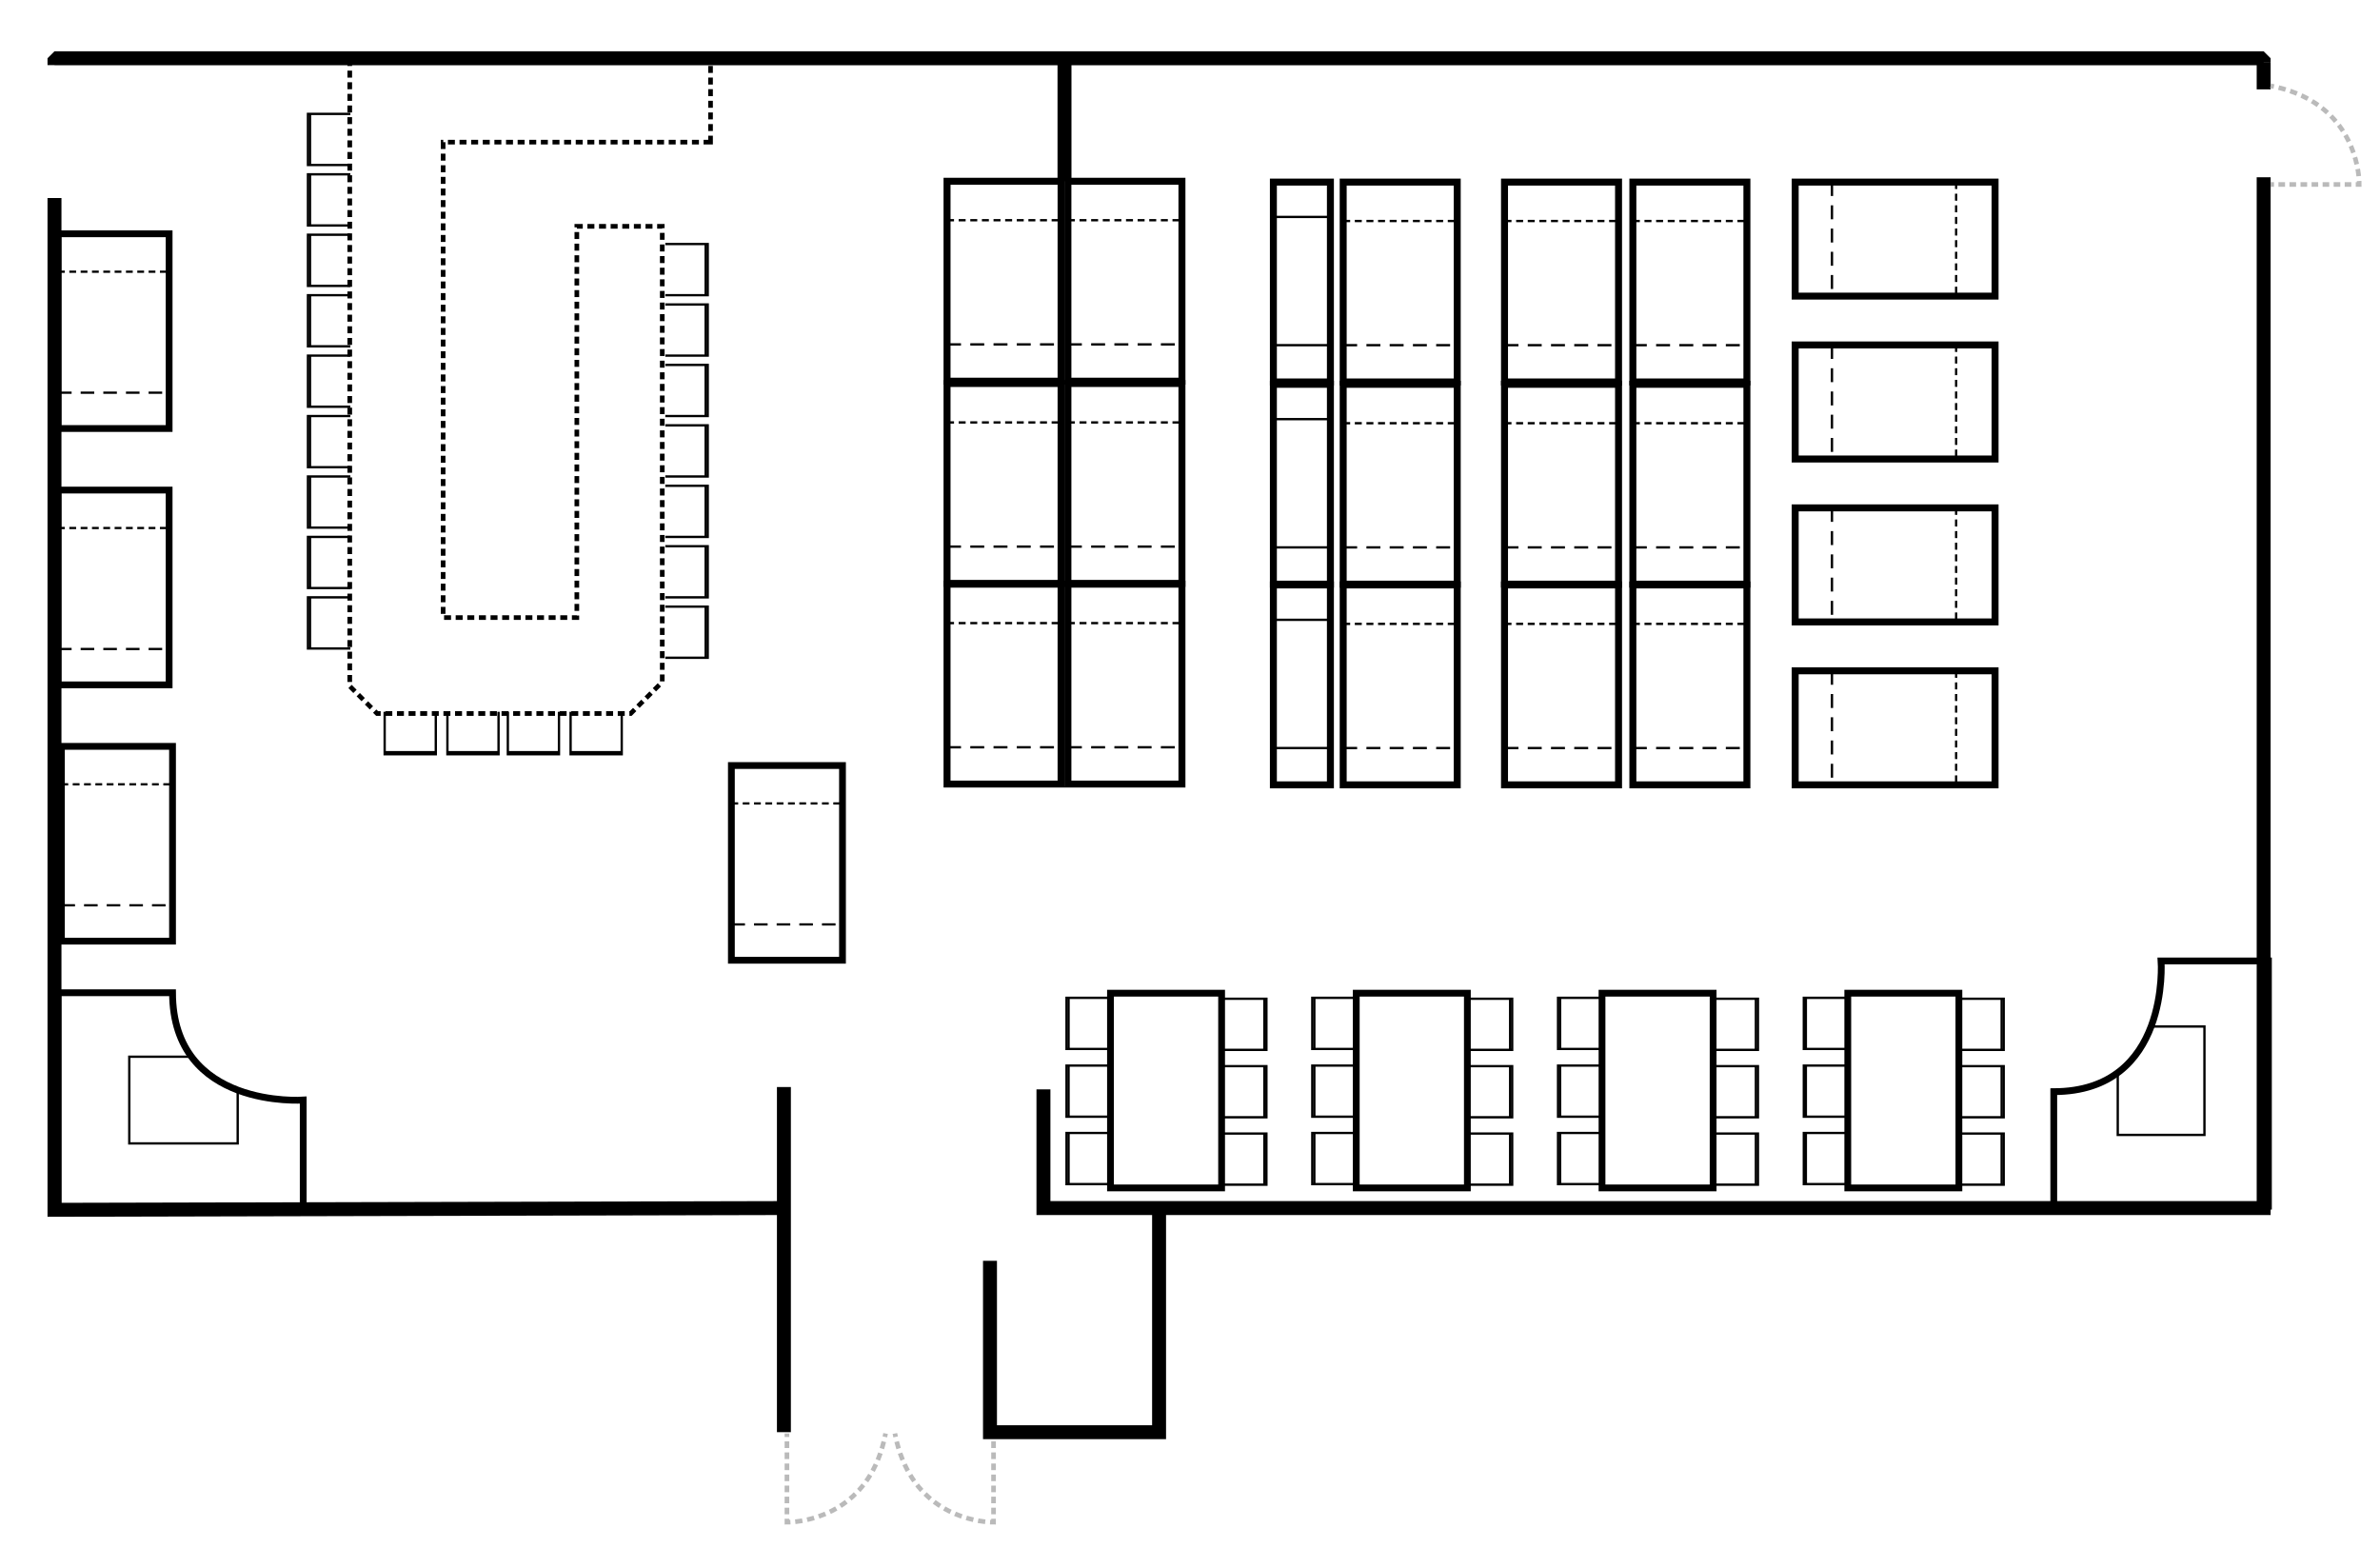
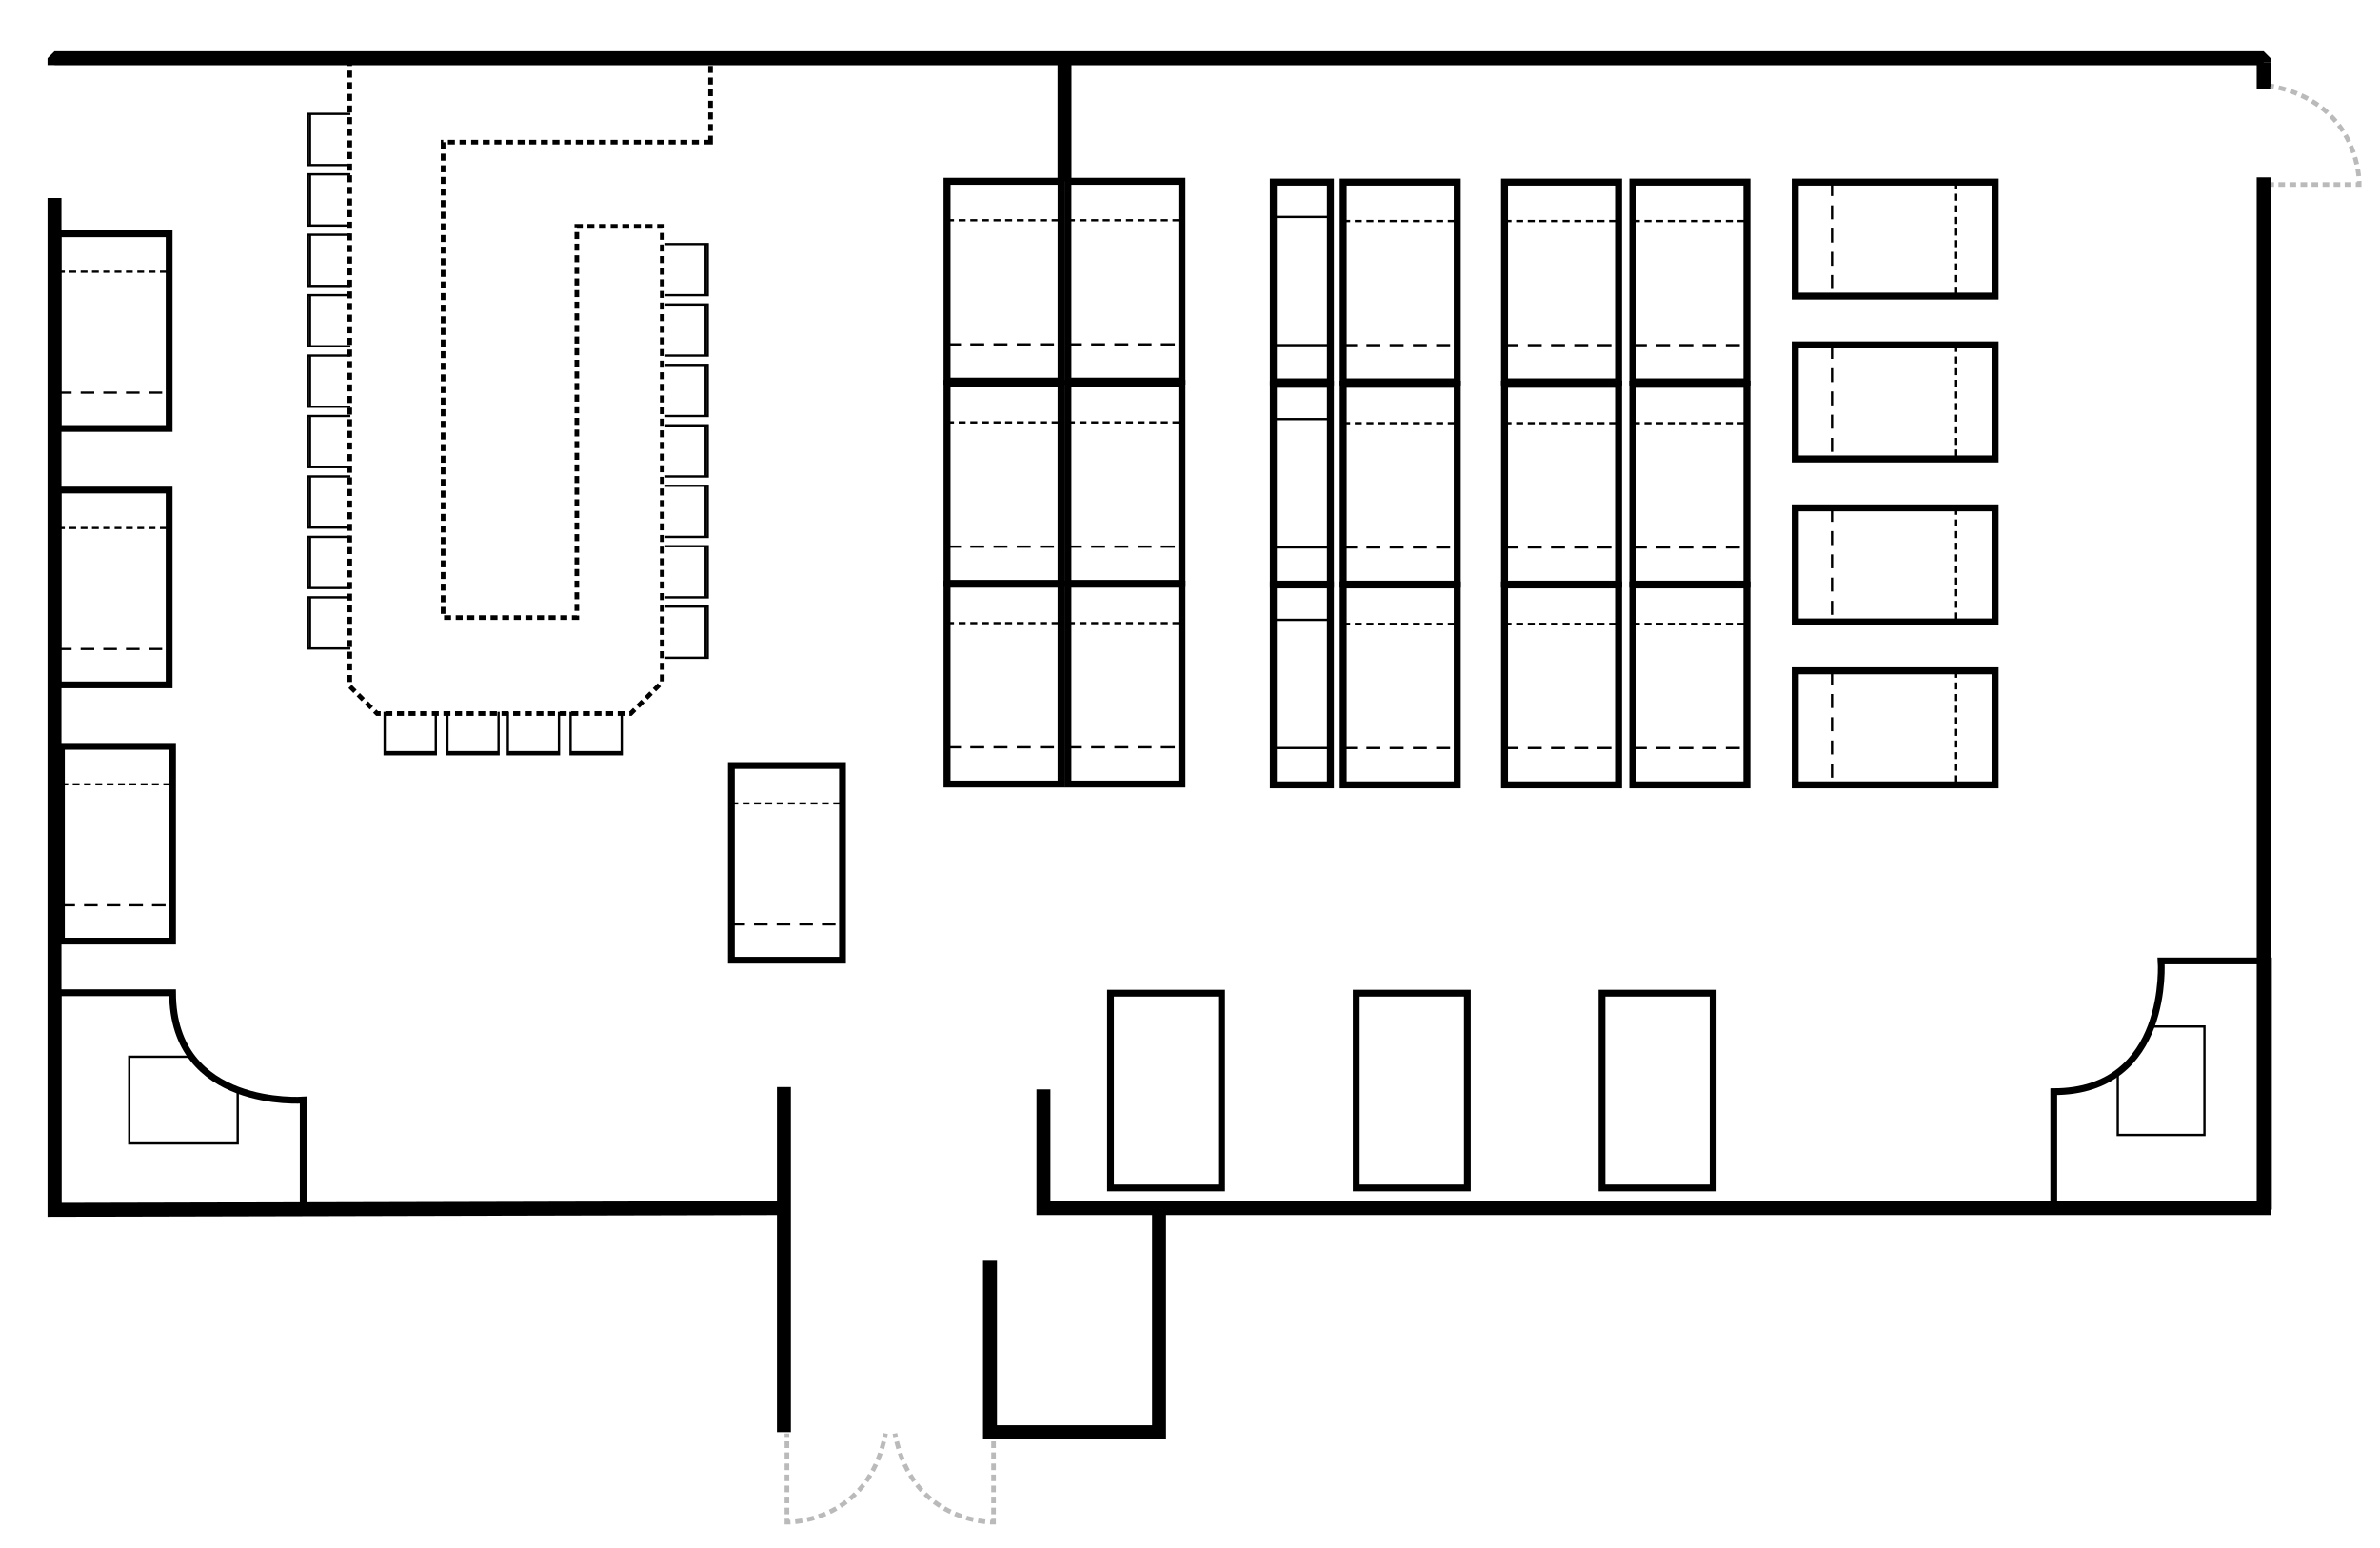
<svg xmlns="http://www.w3.org/2000/svg" xmlns:xlink="http://www.w3.org/1999/xlink" version="1.1" id="Layer_1" x="0px" y="0px" width="1024px" height="666px" viewBox="0 0 1024 666" enable-background="new 0 0 1024 666" xml:space="preserve">
  <symbol id="Bar_Shape" viewBox="-78.615 -141.491 157.229 282.982">
    <polygon id="Bar_Path_2_" fill="none" stroke="#000000" stroke-width="2" stroke-miterlimit="10" stroke-dasharray="3,2" points="   77.614,105.334 -37.441,105.334 -37.441,-99.21 15.824,-99.21 20.085,-99.21 20.085,69.114 56.839,69.114 56.839,-126.906    43.256,-140.491 -65.853,-140.491 -77.615,-128.732 -77.615,140.491 77.614,140.491  " />
  </symbol>
  <symbol id="Booth" viewBox="-26.033 -44.5 52.066 89">
    <polygon fill="none" stroke="#000000" stroke-width="3" stroke-miterlimit="10" points="-24.533,43 -24.533,-43 24.533,-43    24.533,43  " />
    <line fill="none" stroke="#000000" stroke-miterlimit="10" stroke-dasharray="3,2" x1="-24.533" y1="26.25" x2="24.533" y2="26.25" />
    <line fill="none" stroke="#000000" stroke-miterlimit="10" stroke-dasharray="6,4" x1="-24.533" y1="-27.174" x2="24.533" y2="-27.174" />
  </symbol>
  <symbol id="Booth_-_2_Top" viewBox="-13.768 -44.5 27.536 89">
    <polygon fill="none" stroke="#000000" stroke-width="3" stroke-miterlimit="10" points="-12.268,43 -12.268,-43 12.268,-43    12.268,43  " />
    <line fill="none" stroke="#000000" stroke-miterlimit="10" x1="-12.268" y1="28" x2="12.268" y2="28" />
    <line fill="none" stroke="#000000" stroke-miterlimit="10" x1="-12.268" y1="-27.174" x2="12.268" y2="-27.174" />
  </symbol>
  <symbol id="Border" viewBox="-478.25 -298.561 956.5 597.121">
-     <g id="Border_Group_3_">
+     <g id="Border_Group_2_">
      <polyline fill="none" stroke="#000000" stroke-width="6" stroke-miterlimit="10" points="0,-199.127 0,-295.561 -72.75,-295.559     -72.75,-221.814   " />
      <polyline fill="none" stroke="#000000" stroke-width="6" stroke-miterlimit="10" points="475.25,244.348 475.25,-199.127     -52.75,-199.127 -49.75,-199.127 -49.75,-148.064   " />
      <line fill="none" stroke="#000000" stroke-width="6" stroke-miterlimit="10" x1="475.25" y1="293.936" x2="475.25" y2="282.186" />
      <polyline fill="none" stroke="#000000" stroke-width="6" stroke-linejoin="bevel" stroke-miterlimit="10" points="    -475.25,292.602 -475.25,295.561 475.25,295.561 475.25,293.936   " />
      <path fill="none" stroke="#000000" stroke-width="6" stroke-miterlimit="10" d="M-475.25,291.52" />
-       <polyline id="Border_Left_Corner_3_" fill="none" stroke="#000000" stroke-width="6" stroke-miterlimit="10" points="    -161.417,-147.064 -161.417,-199.189 -161.417,-199.127 -161.417,-295.559 -161.417,-199.127 -475.25,-199.877 -475.25,235.436       " />
+       <polyline id="Border_Left_Corner_2_" fill="none" stroke="#000000" stroke-width="6" stroke-miterlimit="10" points="    -161.417,-147.064 -161.417,-199.189 -161.417,-199.127 -161.417,-295.559 -161.417,-199.127 -475.25,-199.877 -475.25,235.436       " />
    </g>
  </symbol>
-   <symbol id="Corner_Booth" viewBox="-54.211 -47.64 108.423 95.279">
-     <path fill="none" stroke="#000000" stroke-width="2.923" stroke-miterlimit="10" d="M-52.75,46.178v-92.355h105.5v46.177   c0,0-56.13-4.049-56.232,46.179H-52.75z" />
+   <symbol id="Corner_Booth" viewBox="-54.211 -47.639 108.423 95.278">
+     <path fill="none" stroke="#000000" stroke-width="2.923" stroke-miterlimit="10" d="M-52.75,46.176v-92.354h105.5v46.177   c0,0-56.13-4.049-56.232,46.179L-52.75,46.176L-52.75,46.176z" />
    <g>
-       <polyline fill="none" stroke="#000000" stroke-miterlimit="10" points="4.92,18.648 -22.09,18.648 -22.09,-18.65 24.557,-18.65     24.557,5.152   " />
+       <polyline fill="none" stroke="#000000" stroke-miterlimit="10" points="4.92,18.646 -22.09,18.646 -22.09,-18.652 24.557,-18.652     24.557,5.15   " />
    </g>
  </symbol>
-   <symbol id="Divider" viewBox="-3 -26.187 6 52.374">
+   <symbol id="Divider" viewBox="-3 -26.188 6 52.377">
    <line fill="none" stroke="#000000" stroke-width="6" stroke-miterlimit="10" x1="0" y1="-26.188" x2="0" y2="26.188" />
  </symbol>
-   <symbol id="Door" viewBox="-22.209 -19.682 44.419 39.364">
+   <symbol id="Door" viewBox="-22.209 -19.682 44.419 39.365">
    <g>
      <g>
        <path fill="none" stroke="#BABABA" stroke-width="2" stroke-miterlimit="10" d="M21.228,19.494     c-0.095-0.496-0.194-0.986-0.298-1.471" />
-         <path fill="none" stroke="#BABABA" stroke-width="2" stroke-miterlimit="10" stroke-dasharray="3.112,2.075" d="M20.463,16.002     c-7.328-29.526-31.282-33.93-39.146-34.573" />
-         <path fill="none" stroke="#BABABA" stroke-width="2" stroke-miterlimit="10" d="M-19.713-18.643     c-0.957-0.052-1.496-0.037-1.496-0.037v1.5" />
+         <path fill="none" stroke="#BABABA" stroke-width="2" stroke-miterlimit="10" stroke-dasharray="3.112,2.075" d="M20.461,16.002     c-7.328-29.526-31.282-33.93-39.146-34.573" />
+         <path fill="none" stroke="#BABABA" stroke-width="2" stroke-miterlimit="10" d="M-19.713-18.643     c-0.957-0.054-1.496-0.037-1.496-0.037v1.5" />
        <line fill="none" stroke="#BABABA" stroke-width="2" stroke-miterlimit="10" stroke-dasharray="2.852,1.901" x1="-21.209" y1="-15.278" x2="-21.209" y2="17.044" />
        <line fill="none" stroke="#BABABA" stroke-width="2" stroke-miterlimit="10" x1="-21.209" y1="17.994" x2="-21.209" y2="19.494" />
      </g>
    </g>
  </symbol>
-   <symbol id="Table_-_6_Top" viewBox="-43.5 -43.358 87 86.717">
-     <polygon fill="none" stroke="#000000" stroke-width="2.923" stroke-miterlimit="10" points="-24.084,41.896 -24.083,-41.896    23.723,-41.896 23.723,41.896  " />
-     <g id="New_Symbol_4_">
-       <use xlink:href="#Table_Chair" width="18.75" height="23" x="-9.375" y="-11.5" transform="matrix(1 0 0 1 34.125 -0.5)" overflow="visible" />
-       <use xlink:href="#Table_Chair" width="18.75" height="23" x="-9.375" y="-11.5" transform="matrix(1 0 0 1 34.125 -29.5)" overflow="visible" />
-       <use xlink:href="#Table_Chair" width="18.75" height="23" x="-9.375" y="-11.5" transform="matrix(-1 0 0 -1 -34.125 -29.2559)" overflow="visible" />
-       <use xlink:href="#Table_Chair" width="18.75" height="23" x="-9.375" y="-11.5" transform="matrix(-1 0 0 -1 -34.125 -0.2559)" overflow="visible" />
-       <use xlink:href="#Table_Chair" width="18.75" height="23" x="-9.375" y="-11.5" transform="matrix(-1 0 0 -1 -34.125 28.8945)" overflow="visible" />
-       <use xlink:href="#Table_Chair" width="18.75" height="23" x="-9.375" y="-11.5" transform="matrix(1 0 0 1 34.125 28.5)" overflow="visible" />
-     </g>
+   <symbol id="Table_-_6_Top" viewBox="-25.365 -43.358 50.73 86.716">
+     <polygon fill="none" stroke="#000000" stroke-width="2.923" stroke-miterlimit="10" points="-23.903,41.896 -23.902,-41.896    23.904,-41.896 23.904,41.896  " />
  </symbol>
  <symbol id="Table_Chair" viewBox="-9.375 -11.5 18.75 23">
    <polyline fill="none" stroke="#000000" stroke-miterlimit="10" points="-9.375,11 8.875,11 8.875,-11 -9.375,-11  " />
    <line fill="none" stroke="#000000" stroke-miterlimit="10" x1="8" y1="11" x2="8" y2="-10.75" />
  </symbol>
  <g>
-     <use xlink:href="#Door" width="44.419" height="39.364" id="XMLID_1_" x="-22.209" y="-19.682" transform="matrix(-1 0 0 -1 406.2676 636.2393)" overflow="visible" />
+     <use xlink:href="#Door" width="44.419" height="39.365" id="XMLID_1_" x="-22.209" y="-19.682" transform="matrix(-1 0 0 -1 406.2676 636.2393)" overflow="visible" />
  </g>
-   <use xlink:href="#Border" width="956.5" height="597.121" id="XMLID_4_" x="-478.25" y="-298.561" transform="matrix(1 0 0 -1 498.6943 320.627)" overflow="visible" />
+   <use xlink:href="#Border" width="956.5" height="597.121" id="XMLID_4_" x="-478.25" y="-298.561" transform="matrix(1 0 0 -1 498.6943 320.6289)" overflow="visible" />
  <g id="Layer_3">
</g>
-   <use xlink:href="#Door" width="44.419" height="39.364" x="-22.209" y="-19.682" transform="matrix(0 -1 -1 0 996.3867 58.1567)" overflow="visible" />
+   <use xlink:href="#Door" width="44.419" height="39.365" x="-22.209" y="-19.682" transform="matrix(0 -1 -1 0 996.3867 58.1558)" overflow="visible" enable-background="new    " />
  <use xlink:href="#Bar_Shape" width="157.229" height="282.982" x="-78.615" y="-141.491" transform="matrix(1 0 0 -1 228.0986 166.4912)" overflow="visible" />
  <g>
-     <use xlink:href="#Door" width="44.419" height="39.364" x="-22.209" y="-19.682" transform="matrix(1 0 0 -1 359.7896 636.2393)" overflow="visible" />
+     <use xlink:href="#Door" width="44.419" height="39.365" x="-22.209" y="-19.682" transform="matrix(1 0 0 -1 359.7905 636.2393)" overflow="visible" />
  </g>
  <path fill="none" stroke="#000000" stroke-width="2" stroke-miterlimit="10" d="M325.333,520.312" />
  <use xlink:href="#Booth" width="52.066" height="89" id="XMLID_2_" x="-26.033" y="-44.5" transform="matrix(0.9743 0 0 -0.9743 338.5806 371.2441)" overflow="visible" />
-   <use xlink:href="#Booth" width="52.066" height="89" x="-26.033" y="-44.5" transform="matrix(0.9743 0 0 -0.9743 48.8643 252.7466)" overflow="visible" />
-   <use xlink:href="#Booth" width="52.066" height="89" x="-26.033" y="-44.5" transform="matrix(0.9743 0 0 -0.9743 48.8643 142.4751)" overflow="visible" />
-   <use xlink:href="#Booth" width="52.066" height="89" x="-26.033" y="-44.5" transform="matrix(0.9743 0 0 -0.9743 50.3257 363.0176)" overflow="visible" />
-   <use xlink:href="#Corner_Booth" width="108.423" height="95.279" x="-54.211" y="-47.64" transform="matrix(1 0 0 -1 77.7119 473.2891)" overflow="visible" />
-   <use xlink:href="#Table_-_6_Top" width="87" height="86.717" x="-43.5" y="-43.358" transform="matrix(1 0 0 -1 819.0938 469.1963)" overflow="visible" />
-   <use xlink:href="#Table_-_6_Top" width="87" height="86.717" x="-43.5" y="-43.358" transform="matrix(1 0 0 -1 713.3535 469.1963)" overflow="visible" />
-   <use xlink:href="#Table_-_6_Top" width="87" height="86.717" x="-43.5" y="-43.358" transform="matrix(1 0 0 -1 607.6143 469.1963)" overflow="visible" />
-   <use xlink:href="#Table_-_6_Top" width="87" height="86.717" id="XMLID_3_" x="-43.5" y="-43.358" transform="matrix(1 0 0 -1 501.875 469.1963)" overflow="visible" />
-   <use xlink:href="#Corner_Booth" width="108.423" height="95.279" x="-54.211" y="-47.64" transform="matrix(0 -1 -1 0 929.8164 466.1943)" overflow="visible" />
-   <use xlink:href="#Booth" width="52.066" height="89" x="-26.033" y="-44.5" transform="matrix(1 0 0 -1 432 120.9995)" overflow="visible" />
-   <use xlink:href="#Booth" width="52.066" height="89" x="-26.033" y="-44.5" transform="matrix(1 0 0 -1 432 294.333)" overflow="visible" />
-   <use xlink:href="#Booth" width="52.066" height="89" x="-26.033" y="-44.5" transform="matrix(1 0 0 -1 432 207.9995)" overflow="visible" />
-   <use xlink:href="#Booth" width="52.066" height="89" x="-26.033" y="-44.5" transform="matrix(1 0 0 -1 484 120.9995)" overflow="visible" />
-   <use xlink:href="#Booth" width="52.066" height="89" x="-26.033" y="-44.5" transform="matrix(1 0 0 -1 484 294.333)" overflow="visible" />
-   <use xlink:href="#Booth" width="52.066" height="89" x="-26.033" y="-44.5" transform="matrix(1 0 0 -1 484 207.9995)" overflow="visible" />
-   <use xlink:href="#Divider" width="6" height="52.374" x="-3" y="-26.187" transform="matrix(1 0 0 -1 458 51.813)" overflow="visible" />
+   <use xlink:href="#Booth" width="52.066" height="89" x="-26.033" y="-44.5" transform="matrix(0.9743 0 0 -0.9743 48.8643 252.7466)" overflow="visible" enable-background="new    " />
+   <use xlink:href="#Booth" width="52.066" height="89" x="-26.033" y="-44.5" transform="matrix(0.9743 0 0 -0.9743 48.8643 142.4751)" overflow="visible" enable-background="new    " />
+   <use xlink:href="#Booth" width="52.066" height="89" x="-26.033" y="-44.5" transform="matrix(0.9743 0 0 -0.9743 50.3257 363.0176)" overflow="visible" enable-background="new    " />
+   <use xlink:href="#Corner_Booth" width="108.423" height="95.278" x="-54.211" y="-47.639" transform="matrix(1 0 0 -1 77.7129 473.29)" overflow="visible" />
+   <use xlink:href="#Table_-_6_Top" width="50.73" height="86.716" x="-25.365" y="-43.358" transform="matrix(1 0 0 -1 713.1729 469.1953)" overflow="visible" />
+   <use xlink:href="#Table_-_6_Top" width="50.73" height="86.716" x="-25.365" y="-43.358" transform="matrix(1 0 0 -1 607.4336 469.1953)" overflow="visible" enable-background="new    " />
+   <use xlink:href="#Table_-_6_Top" width="50.73" height="86.716" id="XMLID_3_" x="-25.365" y="-43.358" transform="matrix(1 0 0 -1 501.6943 469.1953)" overflow="visible" enable-background="new    " />
+   <use xlink:href="#Corner_Booth" width="108.423" height="95.278" x="-54.211" y="-47.639" transform="matrix(0 -1 -1 0 929.8164 466.1934)" overflow="visible" enable-background="new    " />
+   <use xlink:href="#Booth" width="52.066" height="89" x="-26.033" y="-44.5" transform="matrix(1 0 0 -1 432 120.9995)" overflow="visible" enable-background="new    " />
+   <use xlink:href="#Booth" width="52.066" height="89" x="-26.033" y="-44.5" transform="matrix(1 0 0 -1 432 294.333)" overflow="visible" enable-background="new    " />
+   <use xlink:href="#Booth" width="52.066" height="89" x="-26.033" y="-44.5" transform="matrix(1 0 0 -1 432 207.9995)" overflow="visible" enable-background="new    " />
+   <use xlink:href="#Booth" width="52.066" height="89" x="-26.033" y="-44.5" transform="matrix(1 0 0 -1 484 294.333)" overflow="visible" enable-background="new    " />
+   <use xlink:href="#Booth" width="52.066" height="89" x="-26.033" y="-44.5" transform="matrix(1 0 0 -1 484 207.9995)" overflow="visible" enable-background="new    " />
+   <use xlink:href="#Divider" width="6" height="52.377" x="-3" y="-26.188" transform="matrix(0.9999 0 0 -0.9999 458 51.8125)" overflow="visible" />
  <use xlink:href="#Booth_-_2_Top" width="27.536" height="89" x="-13.768" y="-44.5" transform="matrix(1 0 0 -1 560.1426 121.333)" overflow="visible" />
-   <use xlink:href="#Booth_-_2_Top" width="27.536" height="89" x="-13.768" y="-44.5" transform="matrix(1 0 0 -1 560.1426 208.333)" overflow="visible" />
-   <use xlink:href="#Booth_-_2_Top" width="27.536" height="89" x="-13.768" y="-44.5" transform="matrix(1 0 0 -1 560.1426 294.6665)" overflow="visible" />
-   <use xlink:href="#Booth" width="52.066" height="89" x="-26.033" y="-44.5" transform="matrix(1 0 0 -1 602.4424 121.3325)" overflow="visible" />
-   <use xlink:href="#Booth" width="52.066" height="89" x="-26.033" y="-44.5" transform="matrix(1 0 0 -1 602.4424 294.666)" overflow="visible" />
-   <use xlink:href="#Booth" width="52.066" height="89" x="-26.033" y="-44.5" transform="matrix(1 0 0 -1 602.4424 208.3325)" overflow="visible" />
+   <use xlink:href="#Booth_-_2_Top" width="27.536" height="89" x="-13.768" y="-44.5" transform="matrix(1 0 0 -1 560.1426 208.333)" overflow="visible" enable-background="new    " />
+   <use xlink:href="#Booth_-_2_Top" width="27.536" height="89" x="-13.768" y="-44.5" transform="matrix(1 0 0 -1 560.1426 294.6665)" overflow="visible" enable-background="new    " />
+   <use xlink:href="#Booth" width="52.066" height="89" x="-26.033" y="-44.5" transform="matrix(1 0 0 -1 602.4424 121.3325)" overflow="visible" enable-background="new    " />
+   <use xlink:href="#Booth" width="52.066" height="89" x="-26.033" y="-44.5" transform="matrix(1 0 0 -1 602.4424 294.666)" overflow="visible" enable-background="new    " />
+   <use xlink:href="#Booth" width="52.066" height="89" x="-26.033" y="-44.5" transform="matrix(1 0 0 -1 602.4424 208.3325)" overflow="visible" enable-background="new    " />
  <g>
    <use xlink:href="#Booth" width="52.066" height="89" x="-26.033" y="-44.5" transform="matrix(1 0 0 -1 671.8525 121.3325)" overflow="visible" />
    <use xlink:href="#Booth" width="52.066" height="89" x="-26.033" y="-44.5" transform="matrix(1 0 0 -1 671.8525 294.666)" overflow="visible" />
    <use xlink:href="#Booth" width="52.066" height="89" x="-26.033" y="-44.5" transform="matrix(1 0 0 -1 671.8525 208.3325)" overflow="visible" />
  </g>
  <g>
    <use xlink:href="#Booth" width="52.066" height="89" x="-26.033" y="-44.5" transform="matrix(1 0 0 -1 727.0752 121.3325)" overflow="visible" />
    <use xlink:href="#Booth" width="52.066" height="89" x="-26.033" y="-44.5" transform="matrix(1 0 0 -1 727.0752 294.666)" overflow="visible" />
    <use xlink:href="#Booth" width="52.066" height="89" x="-26.033" y="-44.5" transform="matrix(1 0 0 -1 727.0752 208.3325)" overflow="visible" />
  </g>
-   <use xlink:href="#Booth" width="52.066" height="89" x="-26.033" y="-44.5" transform="matrix(0 1 1 0 815.3818 102.8662)" overflow="visible" />
-   <use xlink:href="#Booth" width="52.066" height="89" x="-26.033" y="-44.5" transform="matrix(0 1 1 0 815.3818 172.9551)" overflow="visible" />
-   <use xlink:href="#Booth" width="52.066" height="89" x="-26.033" y="-44.5" transform="matrix(0 1 1 0 815.3818 243.0439)" overflow="visible" />
-   <use xlink:href="#Booth" width="52.066" height="89" x="-26.033" y="-44.5" transform="matrix(0 1 1 0 815.3818 313.1328)" overflow="visible" />
+   <use xlink:href="#Booth" width="52.066" height="89" x="-26.033" y="-44.5" transform="matrix(0 1 1 0 815.3818 102.8662)" overflow="visible" enable-background="new    " />
+   <use xlink:href="#Booth" width="52.066" height="89" x="-26.033" y="-44.5" transform="matrix(0 1 1 0 815.3818 172.9551)" overflow="visible" enable-background="new    " />
+   <use xlink:href="#Booth" width="52.066" height="89" x="-26.033" y="-44.5" transform="matrix(0 1 1 0 815.3818 243.0439)" overflow="visible" enable-background="new    " />
+   <use xlink:href="#Booth" width="52.066" height="89" x="-26.033" y="-44.5" transform="matrix(0 1 1 0 815.3818 313.1328)" overflow="visible" enable-background="new    " />
  <use xlink:href="#Table_Chair" width="18.75" height="23" x="-9.375" y="-11.5" transform="matrix(1 0 0 -1 295.6245 116)" overflow="visible" />
-   <use xlink:href="#Table_Chair" width="18.75" height="23" x="-9.375" y="-11.5" transform="matrix(1 0 0 -1 295.6245 246)" overflow="visible" />
-   <use xlink:href="#Table_Chair" width="18.75" height="23" x="-9.375" y="-11.5" transform="matrix(1 0 0 -1 295.6245 220)" overflow="visible" />
-   <use xlink:href="#Table_Chair" width="18.75" height="23" x="-9.375" y="-11.5" transform="matrix(1 0 0 -1 295.6245 194)" overflow="visible" />
-   <use xlink:href="#Table_Chair" width="18.75" height="23" x="-9.375" y="-11.5" transform="matrix(1 0 0 -1 295.6245 168)" overflow="visible" />
-   <use xlink:href="#Table_Chair" width="18.75" height="23" x="-9.375" y="-11.5" transform="matrix(1 0 0 -1 295.6245 142)" overflow="visible" />
-   <use xlink:href="#Table_Chair" width="18.75" height="23" x="-9.375" y="-11.5" transform="matrix(0 1 1 0 176.5 315.625)" overflow="visible" />
-   <use xlink:href="#Table_Chair" width="18.75" height="23" x="-9.375" y="-11.5" transform="matrix(0 1 1 0 203.5 315.625)" overflow="visible" />
-   <use xlink:href="#Table_Chair" width="18.75" height="23" x="-9.375" y="-11.5" transform="matrix(0 1 1 0 229.5 315.625)" overflow="visible" />
-   <use xlink:href="#Table_Chair" width="18.75" height="23" x="-9.375" y="-11.5" transform="matrix(0 1 1 0 256.5 315.625)" overflow="visible" />
-   <use xlink:href="#Table_Chair" width="18.75" height="23" x="-9.375" y="-11.5" transform="matrix(1 0 0 -1 295.6245 272)" overflow="visible" />
-   <use xlink:href="#Table_Chair" width="18.75" height="23" x="-9.375" y="-11.5" transform="matrix(-1 0 0 -1 141.3745 112)" overflow="visible" />
-   <use xlink:href="#Table_Chair" width="18.75" height="23" x="-9.375" y="-11.5" transform="matrix(-1 0 0 -1 141.3745 242)" overflow="visible" />
-   <use xlink:href="#Table_Chair" width="18.75" height="23" x="-9.375" y="-11.5" transform="matrix(-1 0 0 -1 141.3745 216)" overflow="visible" />
-   <use xlink:href="#Table_Chair" width="18.75" height="23" x="-9.375" y="-11.5" transform="matrix(-1 0 0 -1 141.3745 190)" overflow="visible" />
-   <use xlink:href="#Table_Chair" width="18.75" height="23" x="-9.375" y="-11.5" transform="matrix(-1 0 0 -1 141.3745 164)" overflow="visible" />
-   <use xlink:href="#Table_Chair" width="18.75" height="23" x="-9.375" y="-11.5" transform="matrix(-1 0 0 -1 141.3745 138)" overflow="visible" />
-   <use xlink:href="#Table_Chair" width="18.75" height="23" x="-9.375" y="-11.5" transform="matrix(-1 0 0 -1 141.3745 268)" overflow="visible" />
-   <use xlink:href="#Table_Chair" width="18.75" height="23" x="-9.375" y="-11.5" transform="matrix(-1 0 0 -1 141.3745 60)" overflow="visible" />
-   <use xlink:href="#Table_Chair" width="18.75" height="23" x="-9.375" y="-11.5" transform="matrix(-1 0 0 -1 141.3745 86)" overflow="visible" />
+   <use xlink:href="#Table_Chair" width="18.75" height="23" x="-9.375" y="-11.5" transform="matrix(1 0 0 -1 295.6245 246)" overflow="visible" enable-background="new    " />
+   <use xlink:href="#Table_Chair" width="18.75" height="23" x="-9.375" y="-11.5" transform="matrix(1 0 0 -1 295.6245 220)" overflow="visible" enable-background="new    " />
+   <use xlink:href="#Table_Chair" width="18.75" height="23" x="-9.375" y="-11.5" transform="matrix(1 0 0 -1 295.6245 194)" overflow="visible" enable-background="new    " />
+   <use xlink:href="#Table_Chair" width="18.75" height="23" x="-9.375" y="-11.5" transform="matrix(1 0 0 -1 295.6245 168)" overflow="visible" enable-background="new    " />
+   <use xlink:href="#Table_Chair" width="18.75" height="23" x="-9.375" y="-11.5" transform="matrix(1 0 0 -1 295.6245 142)" overflow="visible" enable-background="new    " />
+   <use xlink:href="#Table_Chair" width="18.75" height="23" x="-9.375" y="-11.5" transform="matrix(0 1 1 0 176.5 315.625)" overflow="visible" enable-background="new    " />
+   <use xlink:href="#Table_Chair" width="18.75" height="23" x="-9.375" y="-11.5" transform="matrix(0 1 1 0 203.5 315.625)" overflow="visible" enable-background="new    " />
+   <use xlink:href="#Table_Chair" width="18.75" height="23" x="-9.375" y="-11.5" transform="matrix(0 1 1 0 229.5 315.625)" overflow="visible" enable-background="new    " />
+   <use xlink:href="#Table_Chair" width="18.75" height="23" x="-9.375" y="-11.5" transform="matrix(0 1 1 0 256.5 315.625)" overflow="visible" enable-background="new    " />
+   <use xlink:href="#Table_Chair" width="18.75" height="23" x="-9.375" y="-11.5" transform="matrix(1 0 0 -1 295.6245 272)" overflow="visible" enable-background="new    " />
+   <use xlink:href="#Table_Chair" width="18.75" height="23" x="-9.375" y="-11.5" transform="matrix(-1 0 0 -1 141.3745 112)" overflow="visible" enable-background="new    " />
+   <use xlink:href="#Table_Chair" width="18.75" height="23" x="-9.375" y="-11.5" transform="matrix(-1 0 0 -1 141.3745 242)" overflow="visible" enable-background="new    " />
+   <use xlink:href="#Table_Chair" width="18.75" height="23" x="-9.375" y="-11.5" transform="matrix(-1 0 0 -1 141.3745 216)" overflow="visible" enable-background="new    " />
+   <use xlink:href="#Table_Chair" width="18.75" height="23" x="-9.375" y="-11.5" transform="matrix(-1 0 0 -1 141.3745 190)" overflow="visible" enable-background="new    " />
+   <use xlink:href="#Table_Chair" width="18.75" height="23" x="-9.375" y="-11.5" transform="matrix(-1 0 0 -1 141.3745 164)" overflow="visible" enable-background="new    " />
+   <use xlink:href="#Table_Chair" width="18.75" height="23" x="-9.375" y="-11.5" transform="matrix(-1 0 0 -1 141.3745 138)" overflow="visible" enable-background="new    " />
+   <use xlink:href="#Table_Chair" width="18.75" height="23" x="-9.375" y="-11.5" transform="matrix(-1 0 0 -1 141.3745 268)" overflow="visible" enable-background="new    " />
+   <use xlink:href="#Table_Chair" width="18.75" height="23" x="-9.375" y="-11.5" transform="matrix(-1 0 0 -1 141.3745 60)" overflow="visible" enable-background="new    " />
+   <use xlink:href="#Table_Chair" width="18.75" height="23" x="-9.375" y="-11.5" transform="matrix(-1 0 0 -1 141.3745 86)" overflow="visible" enable-background="new    " />
+   <g>
+     <use xlink:href="#Booth" width="52.066" height="89" x="-26.033" y="-44.5" transform="matrix(1 0 0 -1 484 120.9995)" overflow="visible" enable-background="new    " />
+     <text transform="matrix(1 0 0 1 481.5 117.5)" font-family="'MyriadPro-Regular'" font-size="12" display="none">54</text>
+   </g>
</svg>
